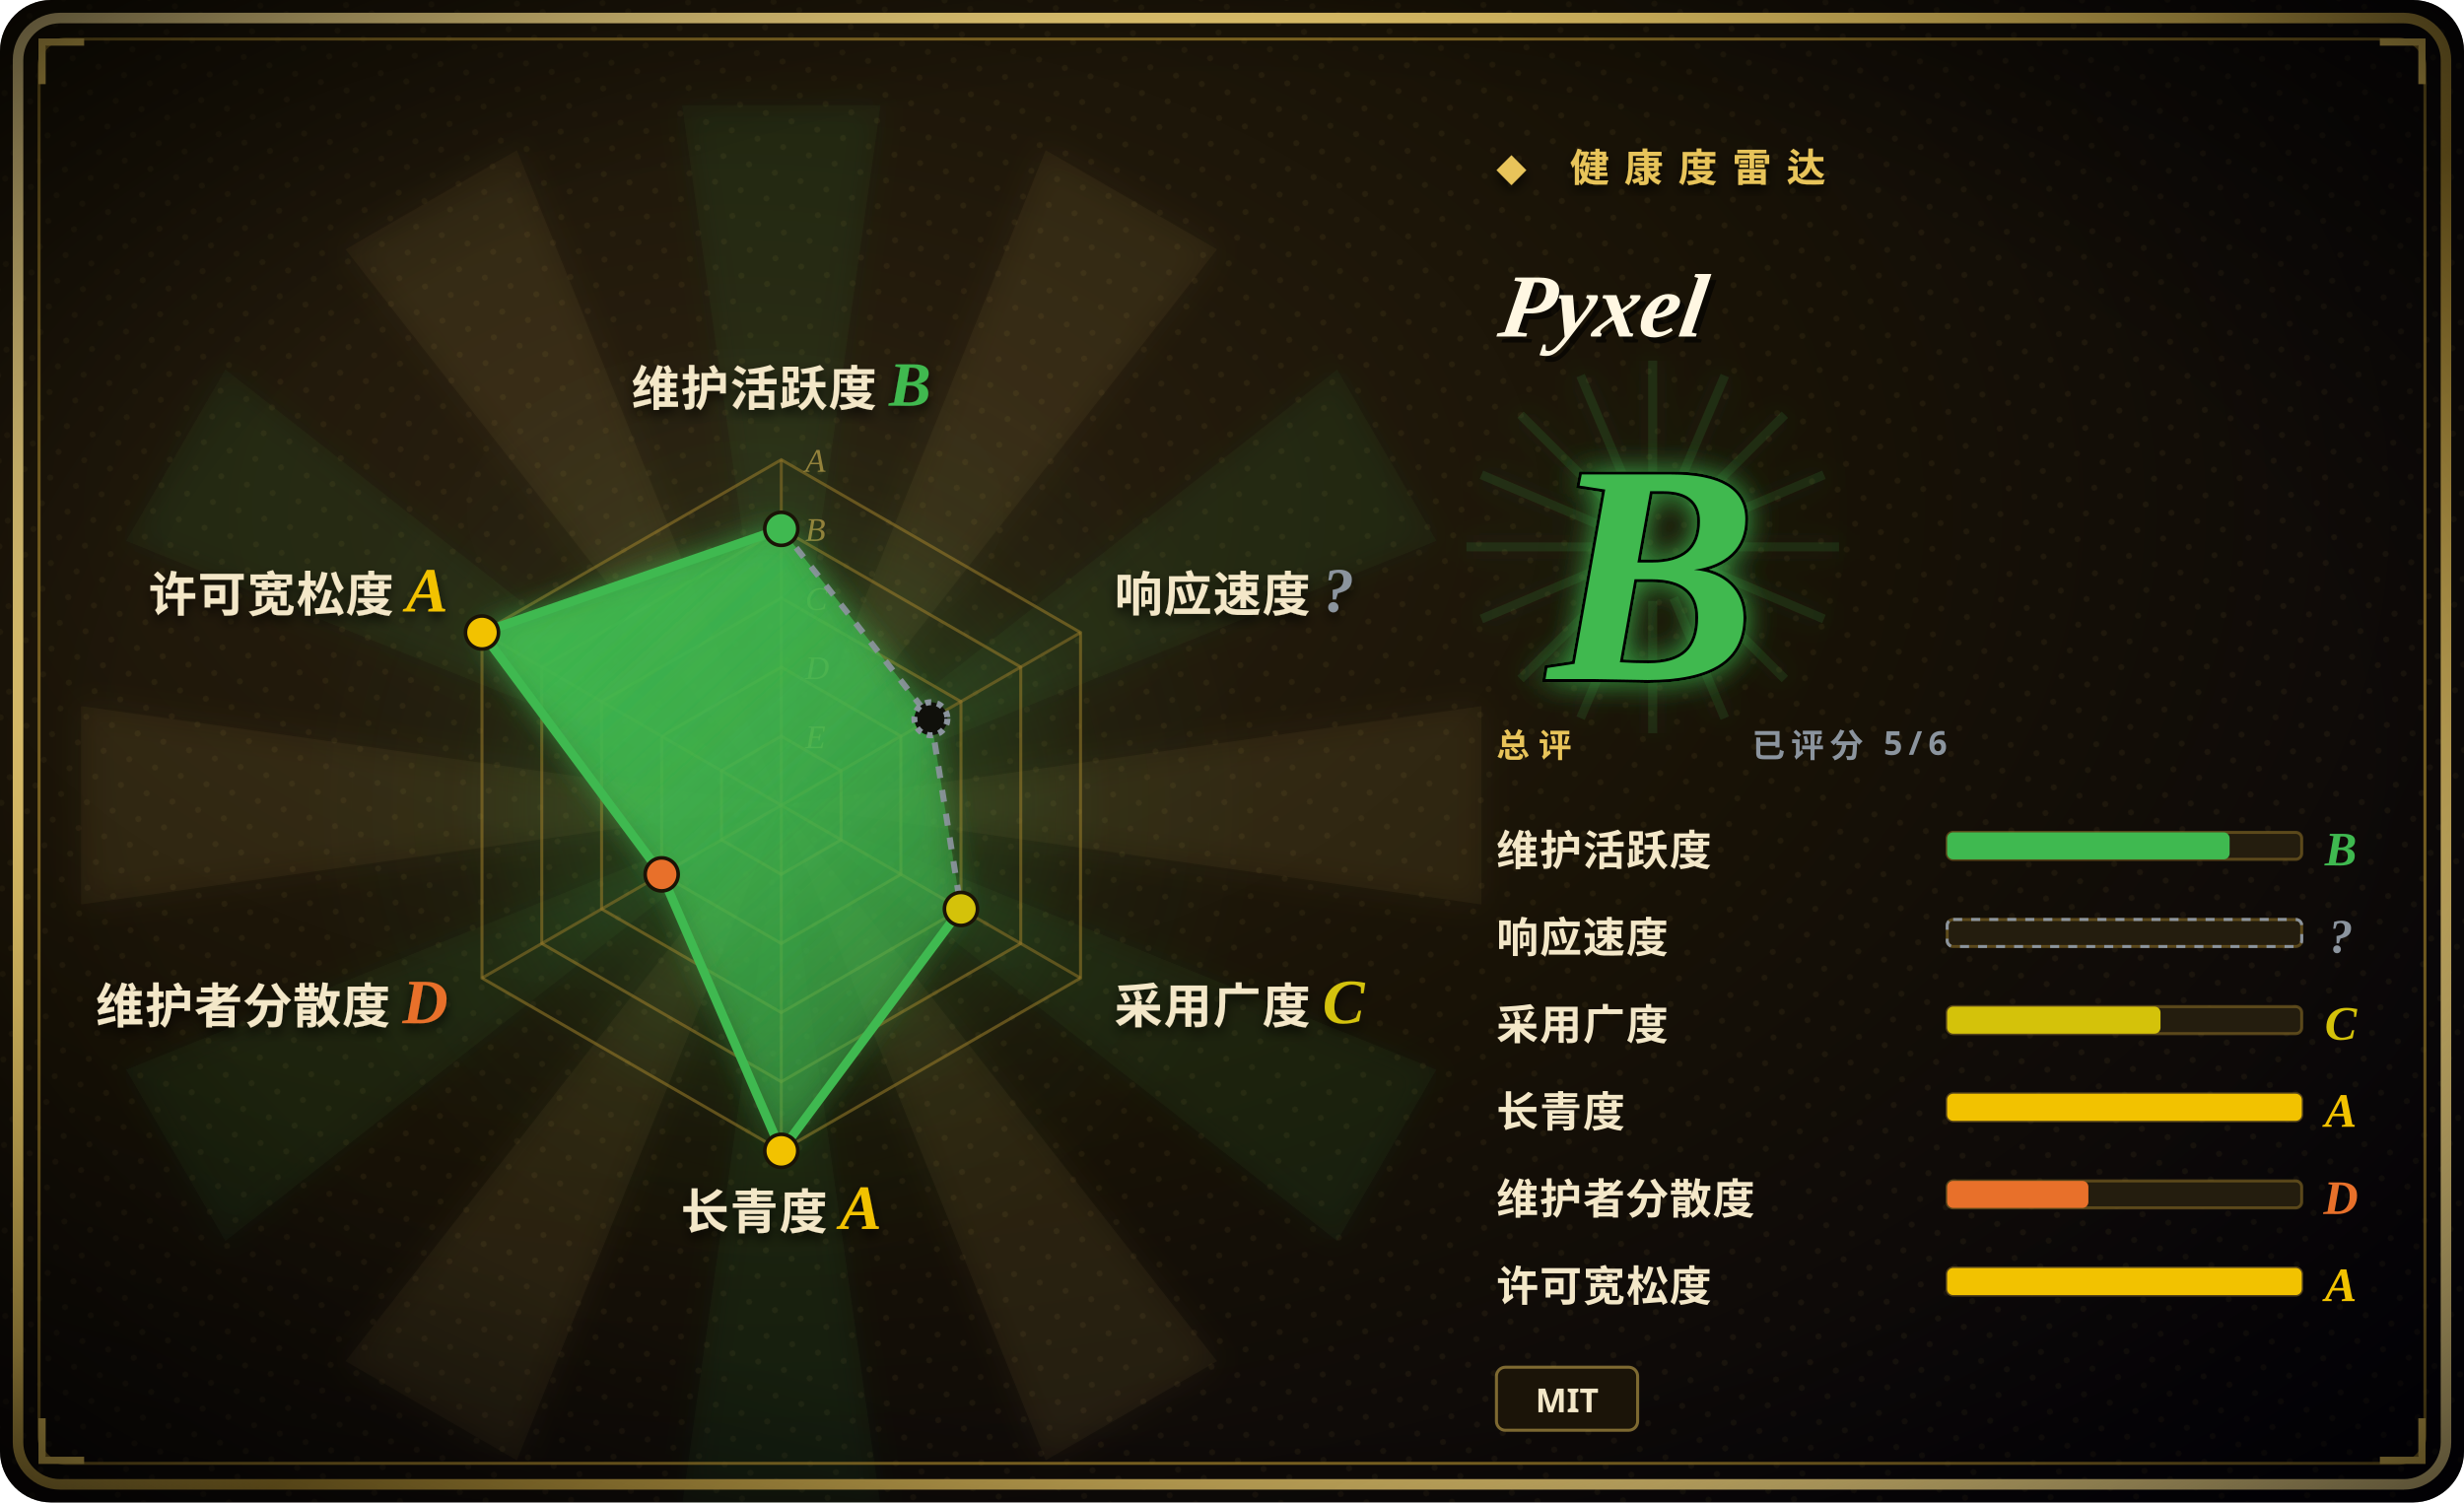
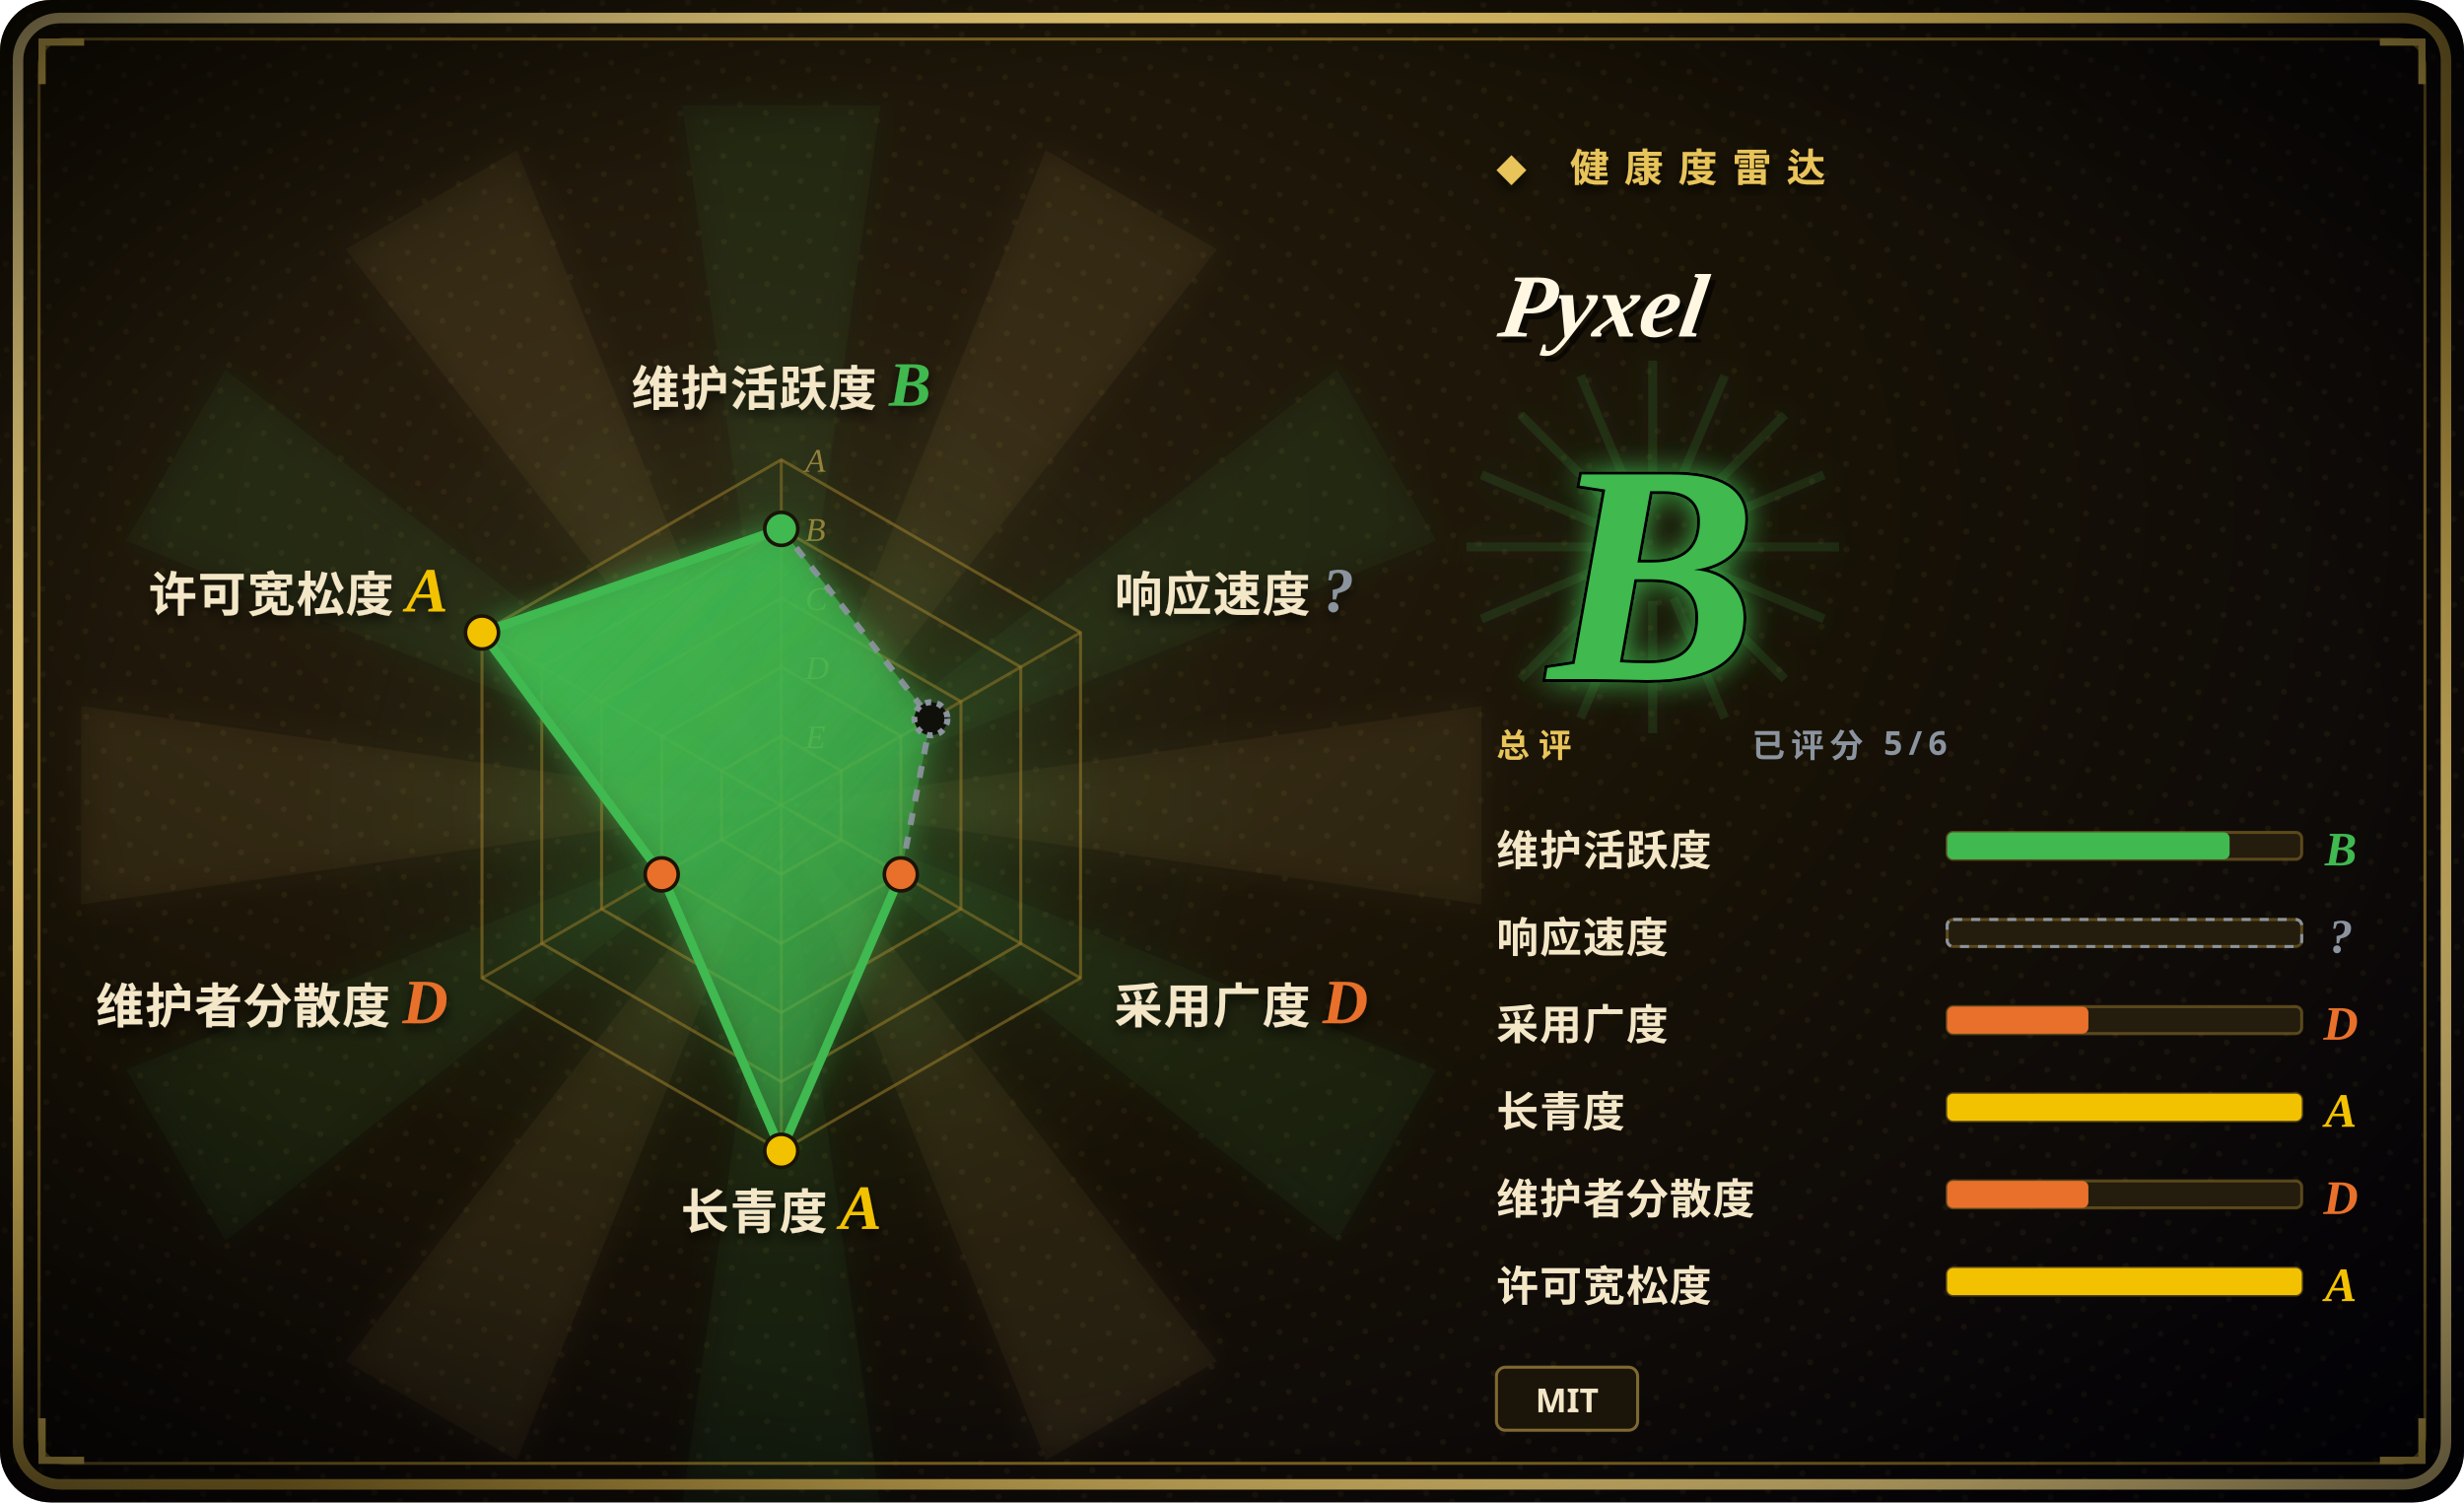
<svg xmlns="http://www.w3.org/2000/svg" width="820" height="500" viewBox="0 0 820 500">
  <defs>
    <radialGradient id="bg" cx="30%" cy="34%" r="90%">
      <stop offset="0%" stop-color="#2a2010" />
      <stop offset="48%" stop-color="#181206" />
      <stop offset="100%" stop-color="#05030a" />
    </radialGradient>
    <radialGradient id="vig" cx="50%" cy="50%" r="72%">
      <stop offset="62%" stop-color="#000000" stop-opacity="0" />
      <stop offset="100%" stop-color="#000000" stop-opacity="0.72" />
    </radialGradient>
    <linearGradient id="frame" x1="0" y1="0" x2="1" y2="1">
      <stop offset="0%" stop-color="#f6dd92" />
      <stop offset="45%" stop-color="#E8C45A" />
      <stop offset="55%" stop-color="#9c7d2a" />
      <stop offset="100%" stop-color="#f6dd92" />
    </linearGradient>
    <linearGradient id="poly" x1="0" y1="0" x2="0.7" y2="1">
      <stop offset="0%" stop-color="#3FB950" stop-opacity="0.92" />
      <stop offset="100%" stop-color="#3FB950" stop-opacity="0.34" />
    </linearGradient>
    <radialGradient id="halo" cx="50%" cy="50%" r="50%">
      <stop offset="0%" stop-color="#3FB950" stop-opacity="0.34" />
      <stop offset="68%" stop-color="#3FB950" stop-opacity="0.04" />
      <stop offset="100%" stop-color="#3FB950" stop-opacity="0" />
    </radialGradient>
    <filter id="glow" x="-60%" y="-60%" width="220%" height="220%">
      <feGaussianBlur stdDeviation="5" result="b" />
      <feMerge>
        <feMergeNode in="b" />
        <feMergeNode in="SourceGraphic" />
      </feMerge>
    </filter>
    <filter id="soft" x="-30%" y="-30%" width="160%" height="160%">
      <feDropShadow dx="0" dy="2" stdDeviation="2" flood-color="#000" flood-opacity="0.7" />
    </filter>
    <pattern id="halftone" width="9" height="9" patternUnits="userSpaceOnUse" patternTransform="rotate(18)">
      <circle cx="2" cy="2" r="1" fill="#E8C45A" fill-opacity="0.06" />
    </pattern>
  </defs>
  <rect width="820" height="500" rx="17" fill="url(#bg)" />
  <rect width="820" height="500" rx="17" fill="url(#halftone)" />
  <g opacity="0.5" filter="url(#glow)">
    <path d="M260,268 L493,235 L493,301 Z" fill="#E8C45A" fill-opacity="0.10" />
    <path d="M260,268 L478,356 L445,413 Z" fill="#3FB950" fill-opacity="0.10" />
    <path d="M260,268 L405,453 L348,486 Z" fill="#E8C45A" fill-opacity="0.10" />
    <path d="M260,268 L293,501 L227,501 Z" fill="#3FB950" fill-opacity="0.10" />
    <path d="M260,268 L172,486 L115,453 Z" fill="#E8C45A" fill-opacity="0.10" />
    <path d="M260,268 L75,413 L42,356 Z" fill="#3FB950" fill-opacity="0.10" />
    <path d="M260,268 L27,301 L27,235 Z" fill="#E8C45A" fill-opacity="0.10" />
    <path d="M260,268 L42,180 L75,123 Z" fill="#3FB950" fill-opacity="0.10" />
    <path d="M260,268 L115,83 L172,50 Z" fill="#E8C45A" fill-opacity="0.10" />
    <path d="M260,268 L227,35 L293,35 Z" fill="#3FB950" fill-opacity="0.10" />
    <path d="M260,268 L348,50 L405,83 Z" fill="#E8C45A" fill-opacity="0.10" />
    <path d="M260,268 L445,123 L478,180 Z" fill="#3FB950" fill-opacity="0.10" />
  </g>
  <circle cx="260" cy="268" r="161" fill="url(#halo)" />
  <rect x="6" y="6" width="808" height="488" rx="14" fill="none" stroke="url(#frame)" stroke-width="3.5" />
  <rect x="13" y="13" width="794" height="474" rx="9" fill="none" stroke="#9c7d2a" stroke-width="1" stroke-opacity="0.8" />
  <path d="M14,28 L14,14 L28,14" fill="none" stroke="#E8C45A" stroke-width="2.4" />
  <path d="M806,28 L806,14 L792,14" fill="none" stroke="#E8C45A" stroke-width="2.4" />
  <path d="M14,472 L14,486 L28,486" fill="none" stroke="#E8C45A" stroke-width="2.4" />
  <path d="M806,472 L806,486 L792,486" fill="none" stroke="#E8C45A" stroke-width="2.4" />
  <rect width="820" height="500" rx="17" fill="url(#vig)" />
  <polygon points="260.0,153.0 359.6,210.5 359.6,325.5 260.0,383.0 160.4,325.5 160.4,210.5" fill="none" stroke="#9c7d2a" stroke-opacity="0.55" stroke-width="1" />
  <polygon points="260.0,176.0 339.7,222.0 339.7,314.0 260.0,360.0 180.3,314.0 180.3,222.0" fill="none" stroke="#9c7d2a" stroke-opacity="0.55" stroke-width="1" />
  <polygon points="260.0,199.0 319.8,233.5 319.8,302.5 260.0,337.0 200.2,302.5 200.2,233.5" fill="none" stroke="#9c7d2a" stroke-opacity="0.55" stroke-width="1" />
  <polygon points="260.0,222.0 299.8,245.0 299.8,291.0 260.0,314.0 220.2,291.0 220.2,245.0" fill="none" stroke="#9c7d2a" stroke-opacity="0.55" stroke-width="1" />
  <polygon points="260.0,245.0 279.9,256.5 279.9,279.5 260.0,291.0 240.1,279.5 240.1,256.5" fill="none" stroke="#9c7d2a" stroke-opacity="0.55" stroke-width="1" />
  <line x1="260" y1="268" x2="260.0" y2="153.0" stroke="#9c7d2a" stroke-opacity="0.5" stroke-width="1" />
  <line x1="260" y1="268" x2="359.6" y2="210.5" stroke="#9c7d2a" stroke-opacity="0.5" stroke-width="1" />
  <line x1="260" y1="268" x2="359.6" y2="325.5" stroke="#9c7d2a" stroke-opacity="0.5" stroke-width="1" />
  <line x1="260" y1="268" x2="260.0" y2="383.0" stroke="#9c7d2a" stroke-opacity="0.5" stroke-width="1" />
  <line x1="260" y1="268" x2="160.4" y2="325.5" stroke="#9c7d2a" stroke-opacity="0.5" stroke-width="1" />
  <line x1="260" y1="268" x2="160.4" y2="210.5" stroke="#9c7d2a" stroke-opacity="0.5" stroke-width="1" />
  <text x="268" y="157.0" font-size="11" font-style="italic" fill="#E8C45A" fill-opacity="0.55" font-family="'Georgia','Times New Roman',serif">A</text>
  <text x="268" y="180.0" font-size="11" font-style="italic" fill="#E8C45A" fill-opacity="0.55" font-family="'Georgia','Times New Roman',serif">B</text>
  <text x="268" y="203.0" font-size="11" font-style="italic" fill="#E8C45A" fill-opacity="0.55" font-family="'Georgia','Times New Roman',serif">C</text>
  <text x="268" y="226.0" font-size="11" font-style="italic" fill="#E8C45A" fill-opacity="0.55" font-family="'Georgia','Times New Roman',serif">D</text>
  <text x="268" y="249.0" font-size="11" font-style="italic" fill="#E8C45A" fill-opacity="0.55" font-family="'Georgia','Times New Roman',serif">E</text>
-   <polygon points="260.0,176.0 309.8,239.2 319.8,302.5 260.0,383.0 220.2,291.0 160.4,210.5" fill="url(#poly)" filter="url(#glow)" />
+   <polygon points="260.0,176.0 309.8,239.2 299.8,291.0 260.0,383.0 220.2,291.0 160.4,210.5" fill="url(#poly)" filter="url(#glow)" />
  <line x1="260.0" y1="176.0" x2="309.8" y2="239.2" stroke="#8B949E" stroke-width="2" stroke-dasharray="4 4" stroke-opacity="0.92" />
-   <line x1="309.8" y1="239.2" x2="319.8" y2="302.5" stroke="#8B949E" stroke-width="2" stroke-dasharray="4 4" stroke-opacity="0.92" />
-   <line x1="319.8" y1="302.5" x2="260.0" y2="383.0" stroke="#3FB950" stroke-width="3" />
+   <line x1="309.8" y1="239.2" x2="299.8" y2="291.0" stroke="#8B949E" stroke-width="2" stroke-dasharray="4 4" stroke-opacity="0.92" />
+   <line x1="299.8" y1="291.0" x2="260.0" y2="383.0" stroke="#3FB950" stroke-width="3" />
  <line x1="260.0" y1="383.0" x2="220.2" y2="291.0" stroke="#3FB950" stroke-width="3" />
  <line x1="220.2" y1="291.0" x2="160.4" y2="210.5" stroke="#3FB950" stroke-width="3" />
  <line x1="160.4" y1="210.5" x2="260.0" y2="176.0" stroke="#3FB950" stroke-width="3" />
  <circle cx="260.0" cy="176.0" r="5.5" fill="#3FB950" stroke="#1a1306" stroke-width="1.2" />
  <circle cx="309.8" cy="239.2" r="5.5" fill="#10100b" stroke="#8B949E" stroke-width="2" stroke-dasharray="2 2" />
-   <circle cx="319.8" cy="302.5" r="5.5" fill="#D4C20A" stroke="#1a1306" stroke-width="1.2" />
+   <circle cx="299.8" cy="291.0" r="5.5" fill="#E8702A" stroke="#1a1306" stroke-width="1.2" />
  <circle cx="260.0" cy="383.0" r="5.5" fill="#F2C200" stroke="#1a1306" stroke-width="1.2" />
  <circle cx="220.2" cy="291.0" r="5.5" fill="#E8702A" stroke="#1a1306" stroke-width="1.2" />
  <circle cx="160.4" cy="210.5" r="5.5" fill="#F2C200" stroke="#1a1306" stroke-width="1.2" />
  <text x="260.0" y="135.0" font-size="16" font-weight="900" fill="#f3e7c8" text-anchor="middle" font-family="'PingFang SC','Hiragino Sans GB','Heiti SC','Microsoft YaHei',sans-serif" letter-spacing="0.4" filter="url(#soft)">维护活跃度 <tspan fill="#3FB950" font-family="'Georgia','Times New Roman',serif" font-style="italic" font-size="21">B</tspan>
  </text>
  <text x="370.9" y="203.5" font-size="16" font-weight="900" fill="#f3e7c8" text-anchor="start" font-family="'PingFang SC','Hiragino Sans GB','Heiti SC','Microsoft YaHei',sans-serif" letter-spacing="0.4" filter="url(#soft)">响应速度 <tspan fill="#8B949E" font-family="'Georgia','Times New Roman',serif" font-style="italic" font-size="21">?</tspan>
  </text>
-   <text x="370.9" y="340.5" font-size="16" font-weight="900" fill="#f3e7c8" text-anchor="start" font-family="'PingFang SC','Hiragino Sans GB','Heiti SC','Microsoft YaHei',sans-serif" letter-spacing="0.4" filter="url(#soft)">采用广度 <tspan fill="#D4C20A" font-family="'Georgia','Times New Roman',serif" font-style="italic" font-size="21">C</tspan>
+   <text x="370.9" y="340.5" font-size="16" font-weight="900" fill="#f3e7c8" text-anchor="start" font-family="'PingFang SC','Hiragino Sans GB','Heiti SC','Microsoft YaHei',sans-serif" letter-spacing="0.4" filter="url(#soft)">采用广度 <tspan fill="#E8702A" font-family="'Georgia','Times New Roman',serif" font-style="italic" font-size="21">D</tspan>
  </text>
  <text x="260.0" y="409.0" font-size="16" font-weight="900" fill="#f3e7c8" text-anchor="middle" font-family="'PingFang SC','Hiragino Sans GB','Heiti SC','Microsoft YaHei',sans-serif" letter-spacing="0.4" filter="url(#soft)">长青度 <tspan fill="#F2C200" font-family="'Georgia','Times New Roman',serif" font-style="italic" font-size="21">A</tspan>
  </text>
  <text x="149.1" y="340.5" font-size="16" font-weight="900" fill="#f3e7c8" text-anchor="end" font-family="'PingFang SC','Hiragino Sans GB','Heiti SC','Microsoft YaHei',sans-serif" letter-spacing="0.4" filter="url(#soft)">维护者分散度 <tspan fill="#E8702A" font-family="'Georgia','Times New Roman',serif" font-style="italic" font-size="21">D</tspan>
  </text>
  <text x="149.1" y="203.5" font-size="16" font-weight="900" fill="#f3e7c8" text-anchor="end" font-family="'PingFang SC','Hiragino Sans GB','Heiti SC','Microsoft YaHei',sans-serif" letter-spacing="0.4" filter="url(#soft)">许可宽松度 <tspan fill="#F2C200" font-family="'Georgia','Times New Roman',serif" font-style="italic" font-size="21">A</tspan>
  </text>
  <text x="498" y="60" font-size="13" letter-spacing="5" fill="#E8C45A" font-weight="900" font-family="'PingFang SC','Hiragino Sans GB','Heiti SC','Microsoft YaHei',sans-serif" filter="url(#soft)">◆ 健康度雷达</text>
  <g transform="translate(498,112) skewX(-9)">
    <text x="2" y="2" font-size="30" font-weight="900" font-style="italic" fill="#000" fill-opacity="0.6" font-family="'Georgia','Times New Roman',serif">Pyxel</text>
    <text x="0" y="0" font-size="30" font-weight="900" font-style="italic" fill="#fff7e2" font-family="'Georgia','Times New Roman',serif">Pyxel</text>
  </g>
  <line x1="498" y1="124" x2="648" y2="124" stroke="url(#frame)" stroke-width="2" />
  <g opacity="0.85" filter="url(#glow)">
    <line x1="568" y1="182" x2="612" y2="182" stroke="#3FB950" stroke-opacity="0.16" stroke-width="3" />
    <line x1="567" y1="189" x2="607" y2="206" stroke="#3FB950" stroke-opacity="0.16" stroke-width="3" />
    <line x1="563" y1="195" x2="594" y2="226" stroke="#3FB950" stroke-opacity="0.16" stroke-width="3" />
    <line x1="557" y1="199" x2="574" y2="239" stroke="#3FB950" stroke-opacity="0.16" stroke-width="3" />
    <line x1="550" y1="200" x2="550" y2="244" stroke="#3FB950" stroke-opacity="0.16" stroke-width="3" />
    <line x1="543" y1="199" x2="526" y2="239" stroke="#3FB950" stroke-opacity="0.16" stroke-width="3" />
    <line x1="537" y1="195" x2="506" y2="226" stroke="#3FB950" stroke-opacity="0.16" stroke-width="3" />
    <line x1="533" y1="189" x2="493" y2="206" stroke="#3FB950" stroke-opacity="0.16" stroke-width="3" />
    <line x1="532" y1="182" x2="488" y2="182" stroke="#3FB950" stroke-opacity="0.16" stroke-width="3" />
    <line x1="533" y1="175" x2="493" y2="158" stroke="#3FB950" stroke-opacity="0.16" stroke-width="3" />
    <line x1="537" y1="169" x2="506" y2="138" stroke="#3FB950" stroke-opacity="0.16" stroke-width="3" />
    <line x1="543" y1="165" x2="526" y2="125" stroke="#3FB950" stroke-opacity="0.16" stroke-width="3" />
    <line x1="550" y1="164" x2="550" y2="120" stroke="#3FB950" stroke-opacity="0.16" stroke-width="3" />
    <line x1="557" y1="165" x2="574" y2="125" stroke="#3FB950" stroke-opacity="0.16" stroke-width="3" />
    <line x1="563" y1="169" x2="594" y2="138" stroke="#3FB950" stroke-opacity="0.16" stroke-width="3" />
    <line x1="567" y1="175" x2="607" y2="158" stroke="#3FB950" stroke-opacity="0.16" stroke-width="3" />
  </g>
  <text x="550" y="226" font-size="104" font-weight="900" font-style="italic" text-anchor="middle" fill="#3FB950" stroke="#000" stroke-width="2" paint-order="stroke" font-family="'Georgia','Times New Roman',serif" filter="url(#glow)">B</text>
  <text x="498" y="252" font-size="11" letter-spacing="3" fill="#E8C45A" font-family="'PingFang SC','Hiragino Sans GB','Heiti SC','Microsoft YaHei',sans-serif" font-weight="900">总评</text>
  <text x="648" y="252" font-size="11" letter-spacing="2" fill="#8B949E" font-family="'PingFang SC','Hiragino Sans GB','Heiti SC','Microsoft YaHei',sans-serif" font-weight="900" text-anchor="end">已评分 5/6</text>
  <text x="498" y="288" font-size="14" font-weight="900" fill="#f3e7c8" font-family="'PingFang SC','Hiragino Sans GB','Heiti SC','Microsoft YaHei',sans-serif" letter-spacing="0.4">维护活跃度</text>
  <rect x="648" y="277" width="118" height="9" rx="2" fill="#241d0e" stroke="#9c7d2a" stroke-opacity="0.5" />
  <rect x="648" y="277" width="94" height="9" rx="2" fill="#3FB950" />
  <text x="779" y="288" font-size="16" font-weight="900" font-style="italic" fill="#3FB950" font-family="'Georgia','Times New Roman',serif" text-anchor="middle">B</text>
  <text x="498" y="317" font-size="14" font-weight="900" fill="#f3e7c8" font-family="'PingFang SC','Hiragino Sans GB','Heiti SC','Microsoft YaHei',sans-serif" letter-spacing="0.4">响应速度</text>
  <rect x="648" y="306" width="118" height="9" rx="2" fill="#241d0e" stroke="#9c7d2a" stroke-opacity="0.5" />
  <rect x="648" y="306" width="118" height="9" rx="2" fill="none" stroke="#8B949E" stroke-dasharray="3 3" />
  <text x="779" y="317" font-size="16" font-weight="900" font-style="italic" fill="#8B949E" font-family="'Georgia','Times New Roman',serif" text-anchor="middle">?</text>
  <text x="498" y="346" font-size="14" font-weight="900" fill="#f3e7c8" font-family="'PingFang SC','Hiragino Sans GB','Heiti SC','Microsoft YaHei',sans-serif" letter-spacing="0.4">采用广度</text>
  <rect x="648" y="335" width="118" height="9" rx="2" fill="#241d0e" stroke="#9c7d2a" stroke-opacity="0.5" />
-   <rect x="648" y="335" width="71" height="9" rx="2" fill="#D4C20A" />
-   <text x="779" y="346" font-size="16" font-weight="900" font-style="italic" fill="#D4C20A" font-family="'Georgia','Times New Roman',serif" text-anchor="middle">C</text>
+   <rect x="648" y="335" width="47" height="9" rx="2" fill="#E8702A" />
+   <text x="779" y="346" font-size="16" font-weight="900" font-style="italic" fill="#E8702A" font-family="'Georgia','Times New Roman',serif" text-anchor="middle">D</text>
  <text x="498" y="375" font-size="14" font-weight="900" fill="#f3e7c8" font-family="'PingFang SC','Hiragino Sans GB','Heiti SC','Microsoft YaHei',sans-serif" letter-spacing="0.4">长青度</text>
  <rect x="648" y="364" width="118" height="9" rx="2" fill="#241d0e" stroke="#9c7d2a" stroke-opacity="0.5" />
  <rect x="648" y="364" width="118" height="9" rx="2" fill="#F2C200" />
  <text x="779" y="375" font-size="16" font-weight="900" font-style="italic" fill="#F2C200" font-family="'Georgia','Times New Roman',serif" text-anchor="middle">A</text>
  <text x="498" y="404" font-size="14" font-weight="900" fill="#f3e7c8" font-family="'PingFang SC','Hiragino Sans GB','Heiti SC','Microsoft YaHei',sans-serif" letter-spacing="0.4">维护者分散度</text>
  <rect x="648" y="393" width="118" height="9" rx="2" fill="#241d0e" stroke="#9c7d2a" stroke-opacity="0.5" />
  <rect x="648" y="393" width="47" height="9" rx="2" fill="#E8702A" />
  <text x="779" y="404" font-size="16" font-weight="900" font-style="italic" fill="#E8702A" font-family="'Georgia','Times New Roman',serif" text-anchor="middle">D</text>
  <text x="498" y="433" font-size="14" font-weight="900" fill="#f3e7c8" font-family="'PingFang SC','Hiragino Sans GB','Heiti SC','Microsoft YaHei',sans-serif" letter-spacing="0.4">许可宽松度</text>
  <rect x="648" y="422" width="118" height="9" rx="2" fill="#241d0e" stroke="#9c7d2a" stroke-opacity="0.5" />
  <rect x="648" y="422" width="118" height="9" rx="2" fill="#F2C200" />
  <text x="779" y="433" font-size="16" font-weight="900" font-style="italic" fill="#F2C200" font-family="'Georgia','Times New Roman',serif" text-anchor="middle">A</text>
  <rect x="498" y="455" width="47" height="21" rx="3" fill="#1b1408" stroke="#E8C45A" stroke-opacity="0.5" />
  <text x="521.5" y="470" font-size="11" font-weight="700" fill="#f3e7c8" text-anchor="middle" font-family="'PingFang SC','Hiragino Sans GB','Heiti SC','Microsoft YaHei',sans-serif">MIT</text>
</svg>
